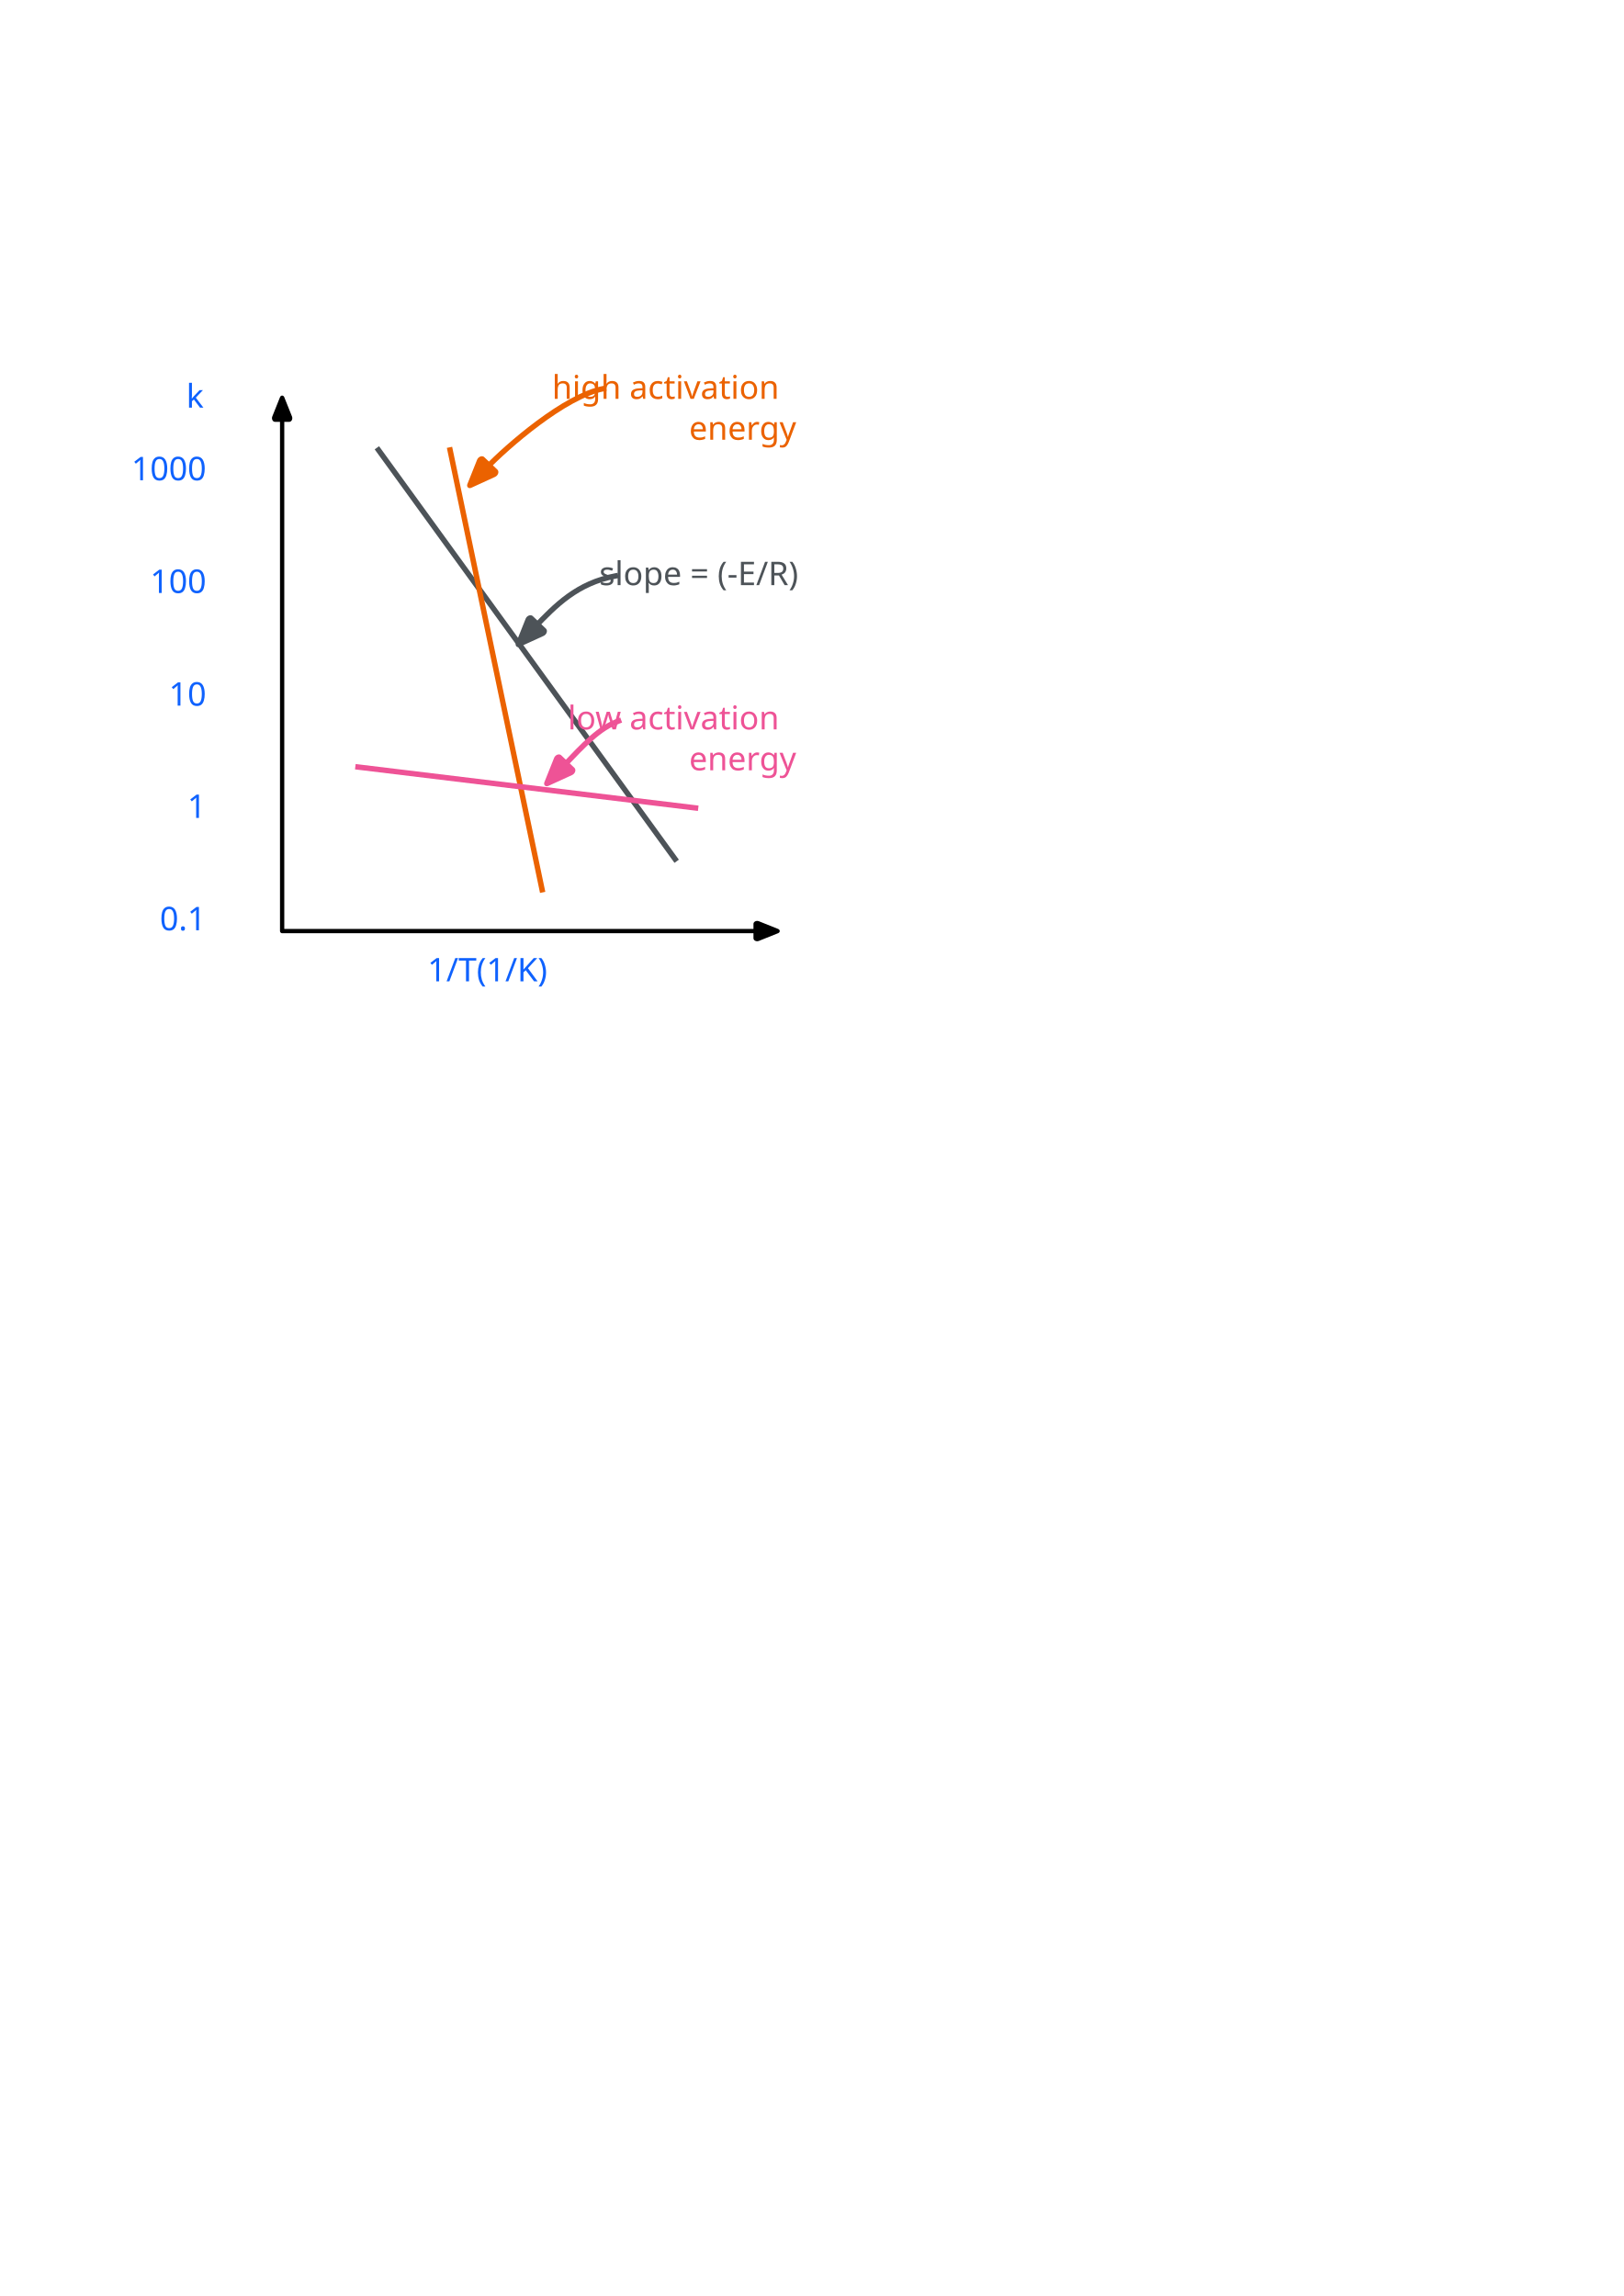
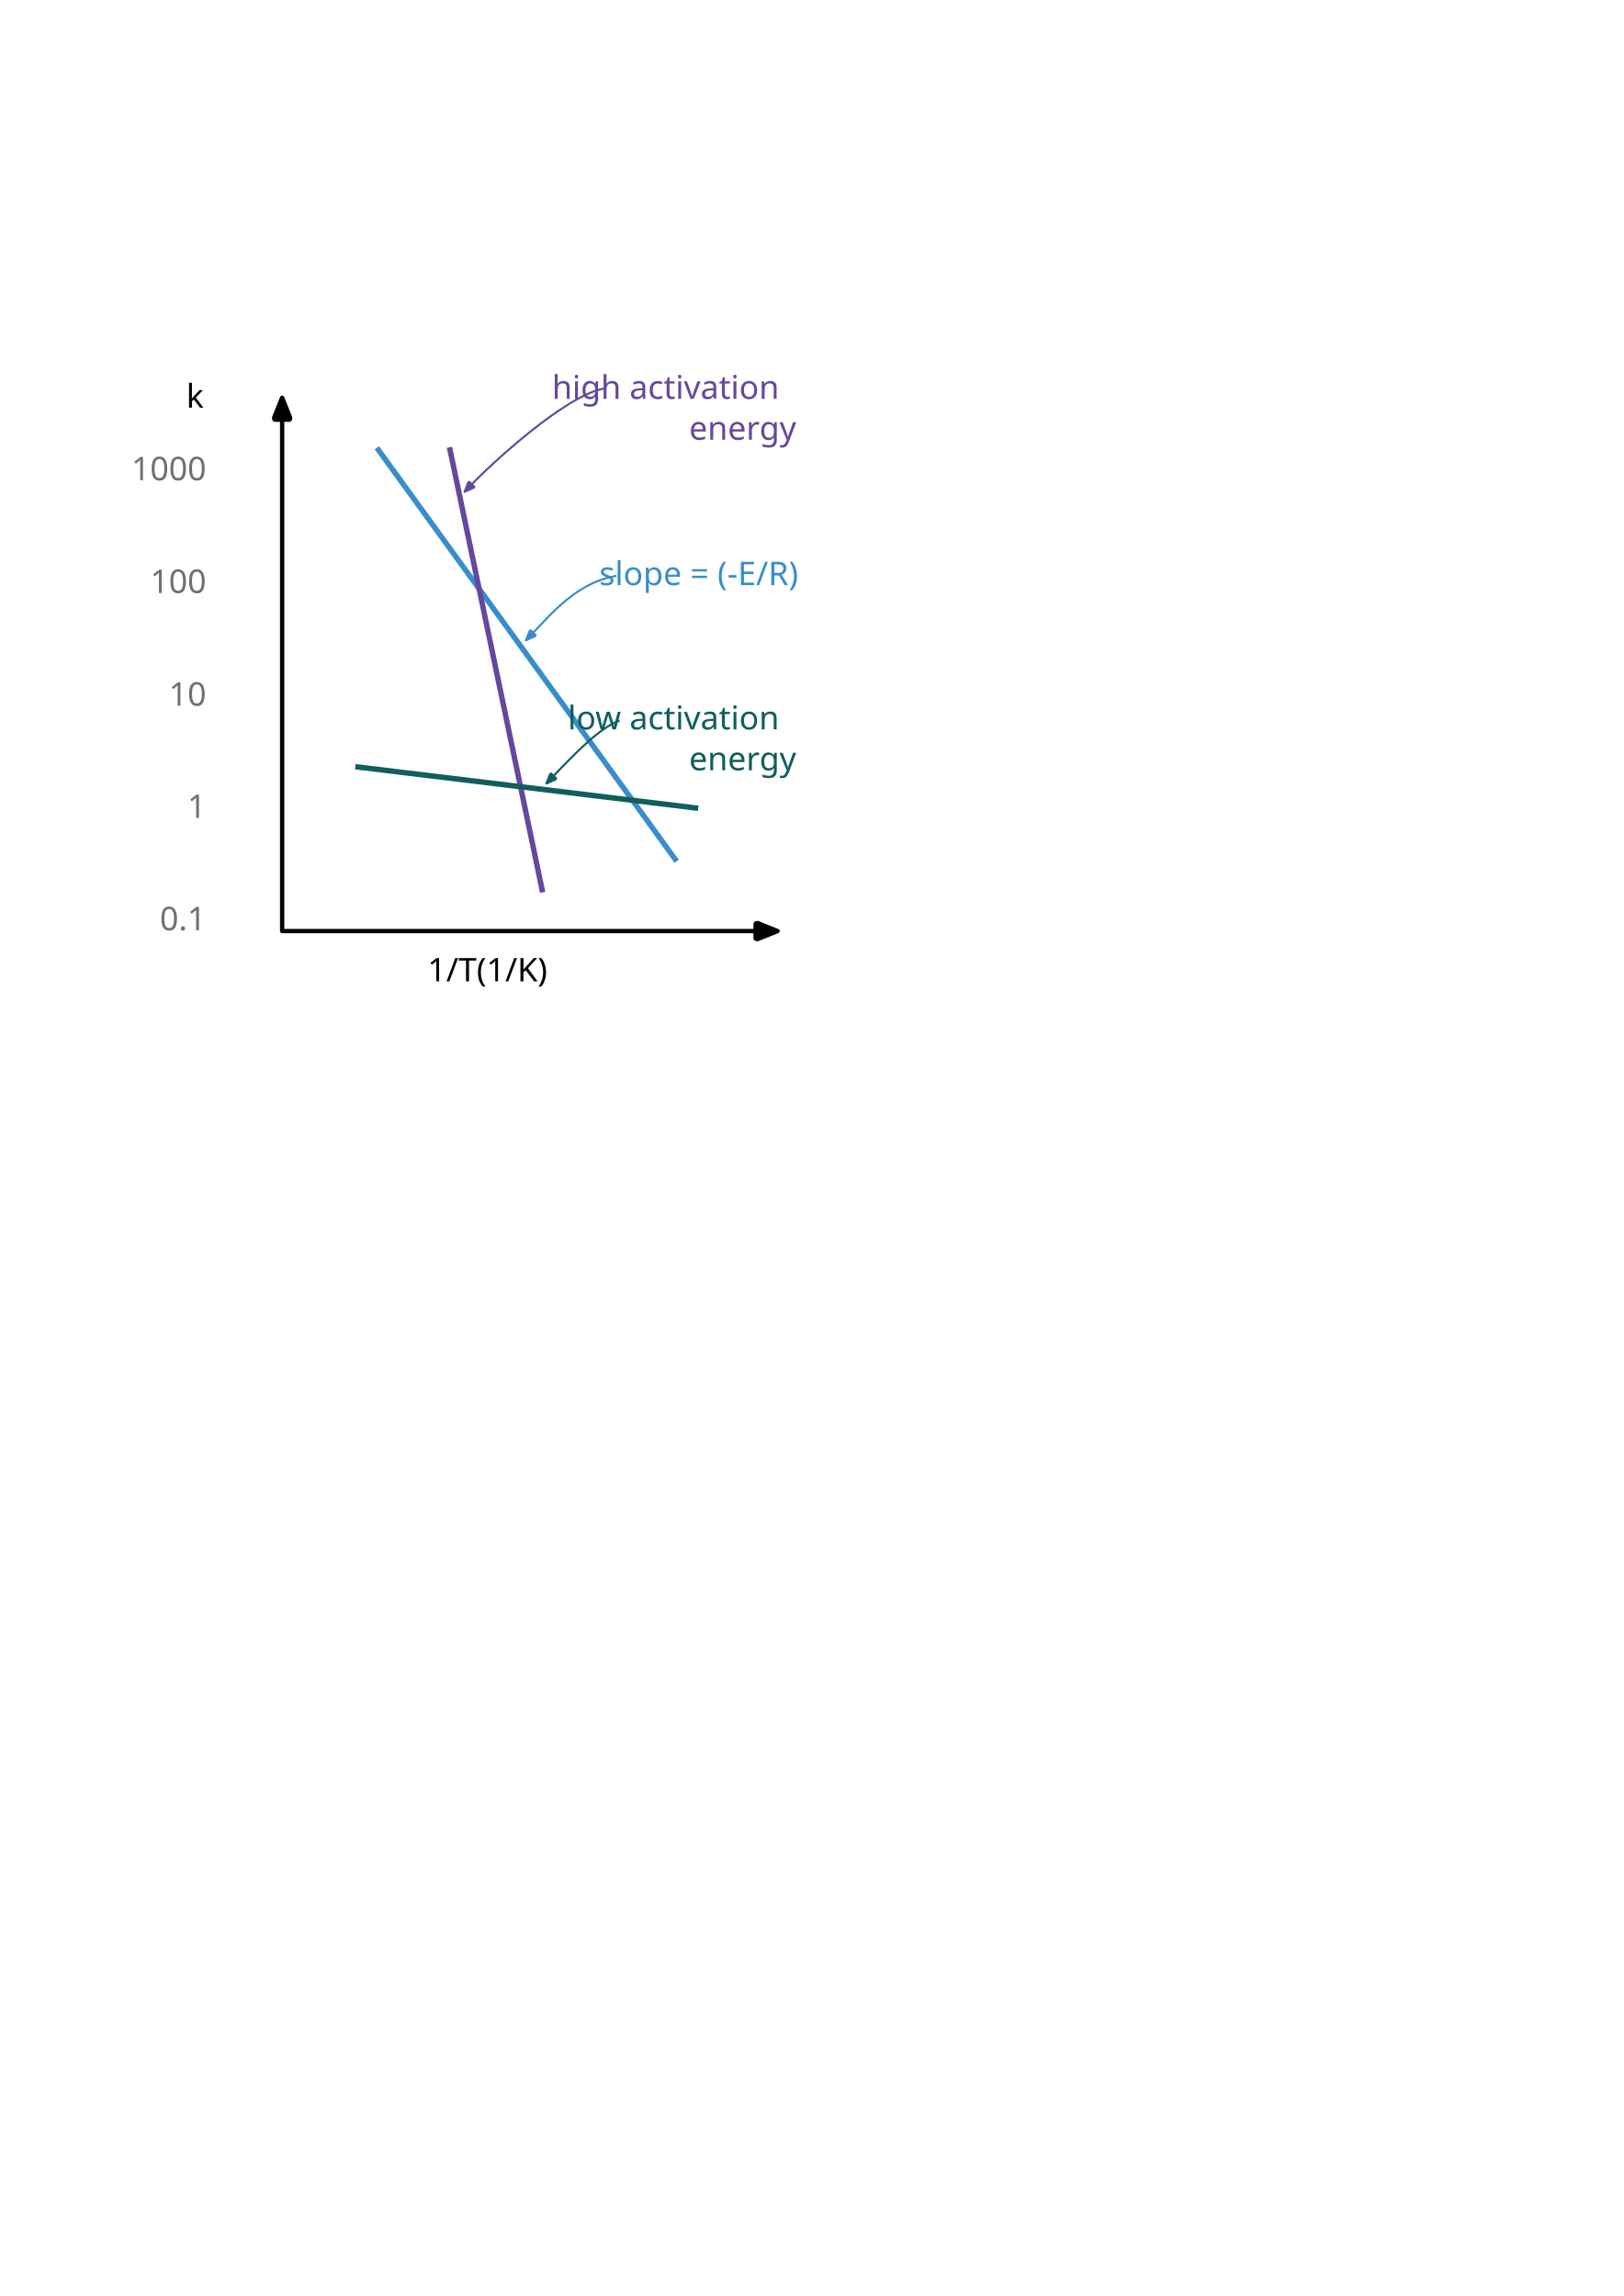
<svg xmlns="http://www.w3.org/2000/svg" width="210mm" height="297mm" viewBox="0 0 210 297" version="1.1" id="svg1">
  <defs id="defs1">
    <marker style="overflow:visible" id="marker2" refX="0" refY="0" orient="auto-start-reverse" markerWidth="1" markerHeight="0.8" viewBox="0 0 1 1" preserveAspectRatio="none">
      <path transform="scale(0.7)" d="m -0.211,-4.106 6.422,3.211 a 1,1 90 0 1 0,1.789 L -0.211,4.106 A 1.236,1.236 31.717 0 1 -2,3 v -6 a 1.236,1.236 148.283 0 1 1.789,-1.106 z" style="fill:context-stroke;fill-rule:evenodd;stroke:none" id="path2" />
    </marker>
    <marker style="overflow:visible" id="RoundedArrow" refX="0" refY="0" orient="auto-start-reverse" markerWidth="1" markerHeight="0.8" viewBox="0 0 1 1" preserveAspectRatio="none">
      <path transform="scale(0.7)" d="m -0.211,-4.106 6.422,3.211 a 1,1 90 0 1 0,1.789 L -0.211,4.106 A 1.236,1.236 31.717 0 1 -2,3 v -6 a 1.236,1.236 148.283 0 1 1.789,-1.106 z" style="fill:context-stroke;fill-rule:evenodd;stroke:none" id="path8" />
    </marker>
  </defs>
  <g id="layer1">
    <text xml:space="preserve" style="font-style:normal;font-variant:normal;font-weight:normal;font-stretch:normal;font-size:4.233px;line-height:normal;font-family:Sans;-inkscape-font-specification:'Sans, Normal';font-variant-ligatures:normal;font-variant-position:sub;font-variant-caps:normal;font-variant-numeric:normal;font-variant-east-asian:normal;text-align:end;text-decoration-color:#000000;text-anchor:end;fill:#0f62fe;stroke:none;stroke-width:0.2;stroke-linecap:square;stroke-linejoin:round;-inkscape-stroke:none;paint-order:markers fill stroke" x="81.617" y="127.738" id="text14">
      <tspan id="tspan14" style="stroke-width:0.2" x="81.617" y="127.738" />
    </text>
    <path style="fill:none;stroke:#000000;stroke-width:0.554;stroke-linecap:square;stroke-linejoin:round;-inkscape-stroke:none;marker-start:url(#RoundedArrow);marker-end:url(#marker2);paint-order:markers fill stroke" d="M 36.49,53.791 V 120.439 H 98.224" id="path1" />
-     <text xml:space="preserve" style="font-size:4.233px;line-height:normal;font-family:'IBM Plex Sans';-inkscape-font-specification:'IBM Plex Sans, Normal';text-align:end;text-decoration-color:#000000;text-anchor:end;fill:none;stroke:#0f62fe;stroke-width:0.2;stroke-linecap:square;stroke-linejoin:round;-inkscape-stroke:none;paint-order:markers fill stroke" x="31.852" y="52.733" id="text9">
-       <tspan id="tspan9" style="font-size:4.233px;fill:#0f62fe;stroke:none;stroke-width:0.2" x="31.852" y="52.733">k</tspan>
+     <text xml:space="preserve" style="font-size:4.233px;line-height:normal;font-family:'IBM Plex Sans';-inkscape-font-specification:'IBM Plex Sans, Normal';text-align:end;text-decoration-color:#000000;text-anchor:end;fill:#000000;stroke:#0f62fe;stroke-width:0.2;stroke-linecap:square;stroke-linejoin:round;-inkscape-stroke:none;paint-order:markers fill stroke;fill-opacity:1" x="31.852" y="52.733" id="text9">
+       <tspan id="tspan9" style="font-size:4.233px;fill:#000000;stroke:none;stroke-width:0.2;fill-opacity:1" x="31.852" y="52.733">k</tspan>
    </text>
-     <text xml:space="preserve" style="font-size:4.233px;line-height:normal;font-family:'IBM Plex Sans';-inkscape-font-specification:'IBM Plex Sans, Normal';text-align:end;text-decoration-color:#000000;text-anchor:end;fill:none;stroke:#0f62fe;stroke-width:0.2;stroke-linecap:square;stroke-linejoin:round;-inkscape-stroke:none;paint-order:markers fill stroke" x="76.297" y="126.949" id="text1">
-       <tspan id="tspan1" style="font-size:4.233px;fill:#0f62fe;stroke:none;stroke-width:0.2" x="76.297" y="126.949">1/T(1/K)</tspan>
+     <text xml:space="preserve" style="font-size:4.233px;line-height:normal;font-family:'IBM Plex Sans';-inkscape-font-specification:'IBM Plex Sans, Normal';text-align:end;text-decoration-color:#000000;text-anchor:end;fill:#000000;stroke:#0f62fe;stroke-width:0.2;stroke-linecap:square;stroke-linejoin:round;-inkscape-stroke:none;paint-order:markers fill stroke;fill-opacity:1" x="76.297" y="126.949" id="text1">
+       <tspan id="tspan1" style="font-size:4.233px;fill:#000000;stroke:none;stroke-width:0.2;fill-opacity:1" x="76.297" y="126.949">1/T(1/K)</tspan>
    </text>
-     <text xml:space="preserve" style="font-size:4.233px;line-height:normal;font-family:'IBM Plex Sans';-inkscape-font-specification:'IBM Plex Sans, Normal';text-align:end;text-decoration-color:#000000;text-anchor:end;fill:none;stroke:#0f62fe;stroke-width:0.2;stroke-linecap:square;stroke-linejoin:round;-inkscape-stroke:none;paint-order:markers fill stroke" x="32.184" y="91.281" id="text2">
-       <tspan id="tspan2" style="font-size:4.233px;fill:#0f62fe;stroke:none;stroke-width:0.2" x="32.184" y="91.281">10</tspan>
+     <text xml:space="preserve" style="font-size:4.233px;line-height:normal;font-family:'IBM Plex Sans';-inkscape-font-specification:'IBM Plex Sans, Normal';text-align:end;text-decoration-color:#000000;text-anchor:end;fill:#6f6f6f;stroke:#0f62fe;stroke-width:0.2;stroke-linecap:square;stroke-linejoin:round;-inkscape-stroke:none;paint-order:markers fill stroke;fill-opacity:1" x="32.184" y="91.281" id="text2">
+       <tspan id="tspan2" style="font-size:4.233px;fill:#6f6f6f;stroke:none;stroke-width:0.2;fill-opacity:1" x="32.184" y="91.281">10</tspan>
    </text>
-     <text xml:space="preserve" style="font-size:4.233px;line-height:normal;font-family:'IBM Plex Sans';-inkscape-font-specification:'IBM Plex Sans, Normal';text-align:end;text-decoration-color:#000000;text-anchor:end;fill:none;stroke:#0f62fe;stroke-width:0.2;stroke-linecap:square;stroke-linejoin:round;-inkscape-stroke:none;paint-order:markers fill stroke" x="32.184" y="76.704" id="text3">
-       <tspan id="tspan3" style="font-size:4.233px;fill:#0f62fe;stroke:none;stroke-width:0.2" x="32.184" y="76.704">100</tspan>
+     <text xml:space="preserve" style="font-size:4.233px;line-height:normal;font-family:'IBM Plex Sans';-inkscape-font-specification:'IBM Plex Sans, Normal';text-align:end;text-decoration-color:#000000;text-anchor:end;fill:#6f6f6f;stroke:#0f62fe;stroke-width:0.2;stroke-linecap:square;stroke-linejoin:round;-inkscape-stroke:none;paint-order:markers fill stroke;fill-opacity:1" x="32.184" y="76.704" id="text3">
+       <tspan id="tspan3" style="font-size:4.233px;fill:#6f6f6f;stroke:none;stroke-width:0.2;fill-opacity:1" x="32.184" y="76.704">100</tspan>
    </text>
-     <text xml:space="preserve" style="font-size:4.233px;line-height:normal;font-family:'IBM Plex Sans';-inkscape-font-specification:'IBM Plex Sans, Normal';text-align:end;text-decoration-color:#000000;text-anchor:end;fill:none;stroke:#0f62fe;stroke-width:0.2;stroke-linecap:square;stroke-linejoin:round;-inkscape-stroke:none;paint-order:markers fill stroke" x="32.154" y="105.808" id="text4">
-       <tspan id="tspan4" style="font-size:4.233px;fill:#0f62fe;stroke:none;stroke-width:0.2" x="32.154" y="105.808">1</tspan>
+     <text xml:space="preserve" style="font-size:4.233px;line-height:normal;font-family:'IBM Plex Sans';-inkscape-font-specification:'IBM Plex Sans, Normal';text-align:end;text-decoration-color:#000000;text-anchor:end;fill:#6f6f6f;stroke:#0f62fe;stroke-width:0.2;stroke-linecap:square;stroke-linejoin:round;-inkscape-stroke:none;paint-order:markers fill stroke;fill-opacity:1" x="32.154" y="105.808" id="text4">
+       <tspan id="tspan4" style="font-size:4.233px;fill:#6f6f6f;stroke:none;stroke-width:0.2;fill-opacity:1" x="32.154" y="105.808">1</tspan>
    </text>
-     <text xml:space="preserve" style="font-size:4.233px;line-height:normal;font-family:'IBM Plex Sans';-inkscape-font-specification:'IBM Plex Sans, Normal';text-align:end;text-decoration-color:#000000;text-anchor:end;fill:none;stroke:#0f62fe;stroke-width:0.2;stroke-linecap:square;stroke-linejoin:round;-inkscape-stroke:none;paint-order:markers fill stroke" x="32.154" y="120.335" id="text5">
-       <tspan id="tspan5" style="font-size:4.233px;fill:#0f62fe;stroke:none;stroke-width:0.2" x="32.154" y="120.335">0.1</tspan>
+     <text xml:space="preserve" style="font-size:4.233px;line-height:normal;font-family:'IBM Plex Sans';-inkscape-font-specification:'IBM Plex Sans, Normal';text-align:end;text-decoration-color:#000000;text-anchor:end;fill:#6f6f6f;stroke:#0f62fe;stroke-width:0.2;stroke-linecap:square;stroke-linejoin:round;-inkscape-stroke:none;paint-order:markers fill stroke;fill-opacity:1" x="32.154" y="120.335" id="text5">
+       <tspan id="tspan5" style="font-size:4.233px;fill:#6f6f6f;stroke:none;stroke-width:0.2;fill-opacity:1" x="32.154" y="120.335">0.1</tspan>
    </text>
-     <text xml:space="preserve" style="font-size:4.233px;line-height:normal;font-family:'IBM Plex Sans';-inkscape-font-specification:'IBM Plex Sans, Normal';text-align:end;text-decoration-color:#000000;text-anchor:end;fill:none;stroke:#0f62fe;stroke-width:0.2;stroke-linecap:square;stroke-linejoin:round;-inkscape-stroke:none;paint-order:markers fill stroke" x="32.184" y="62.126" id="text6">
-       <tspan id="tspan6" style="font-size:4.233px;fill:#0f62fe;stroke:none;stroke-width:0.2" x="32.184" y="62.126">1000</tspan>
+     <text xml:space="preserve" style="font-size:4.233px;line-height:normal;font-family:'IBM Plex Sans';-inkscape-font-specification:'IBM Plex Sans, Normal';text-align:end;text-decoration-color:#000000;text-anchor:end;fill:#6f6f6f;stroke:#0f62fe;stroke-width:0.2;stroke-linecap:square;stroke-linejoin:round;-inkscape-stroke:none;paint-order:markers fill stroke;fill-opacity:1" x="32.184" y="62.126" id="text6">
+       <tspan id="tspan6" style="font-size:4.233px;fill:#6f6f6f;stroke:none;stroke-width:0.2;fill-opacity:1" x="32.184" y="62.126">1000</tspan>
    </text>
-     <path style="fill:none;stroke:#4d5358;stroke-width:0.7;stroke-linecap:square;stroke-linejoin:round;stroke-dasharray:none;stroke-dashoffset:0.34;paint-order:markers fill stroke" d="M 48.948,58.208 87.312,111.125" id="path6" />
-     <path style="fill:none;stroke:#eb6200;stroke-width:0.7;stroke-linecap:square;stroke-linejoin:round;stroke-dasharray:none;stroke-dashoffset:0.34;paint-order:markers fill stroke" d="m 58.208,58.208 11.906,56.885 v 0" id="path7" />
-     <path style="fill:none;stroke:#ee5396;stroke-width:0.7;stroke-linecap:square;stroke-linejoin:round;stroke-dasharray:none;stroke-dashoffset:0.34;paint-order:markers fill stroke" d="m 46.302,99.219 43.656,5.292 v 0" id="path9" />
-     <text xml:space="preserve" style="font-size:4.233px;line-height:normal;font-family:'IBM Plex Sans';-inkscape-font-specification:'IBM Plex Sans, Normal';text-align:end;text-decoration-color:#000000;text-anchor:end;fill:#4d5358;stroke:#0f62fe;stroke-width:0.2;stroke-linecap:square;stroke-linejoin:round;-inkscape-stroke:none;paint-order:markers fill stroke" x="108.759" y="75.687" id="text10">
-       <tspan id="tspan10" style="font-size:4.233px;fill:#4d5358;stroke:none;stroke-width:0.2" x="108.759" y="75.687">slope = (-E/R)</tspan>
+     <path style="fill:none;stroke:#388ecc;stroke-width:0.7;stroke-linecap:square;stroke-linejoin:round;stroke-dasharray:none;stroke-dashoffset:0.34;paint-order:markers fill stroke;stroke-opacity:1" d="M 48.948,58.208 87.312,111.125" id="path6" />
+     <path style="fill:none;stroke:#65489d;stroke-width:0.7;stroke-linecap:square;stroke-linejoin:round;stroke-dasharray:none;stroke-dashoffset:0.34;paint-order:markers fill stroke;stroke-opacity:1" d="m 58.208,58.208 11.906,56.885 v 0" id="path7" />
+     <path style="fill:none;stroke:#105e5d;stroke-width:0.7;stroke-linecap:square;stroke-linejoin:round;stroke-dasharray:none;stroke-dashoffset:0.34;paint-order:markers fill stroke;stroke-opacity:1" d="m 46.302,99.219 43.656,5.292 v 0" id="path9" />
+     <text xml:space="preserve" style="font-size:4.233px;line-height:normal;font-family:'IBM Plex Sans';-inkscape-font-specification:'IBM Plex Sans, Normal';text-align:end;text-decoration-color:#000000;text-anchor:end;fill:#388ecc;stroke:#0f62fe;stroke-width:0.2;stroke-linecap:square;stroke-linejoin:round;-inkscape-stroke:none;paint-order:markers fill stroke;fill-opacity:1" x="108.759" y="75.687" id="text10">
+       <tspan id="tspan10" style="font-size:4.233px;fill:#388ecc;stroke:none;stroke-width:0.2;fill-opacity:1" x="108.759" y="75.687">slope = (-E/R)</tspan>
    </text>
-     <text xml:space="preserve" style="font-size:4.233px;line-height:normal;font-family:'IBM Plex Sans';-inkscape-font-specification:'IBM Plex Sans, Normal';text-align:end;text-decoration-color:#000000;text-anchor:end;fill:#ee5396;stroke:#0f62fe;stroke-width:0.2;stroke-linecap:square;stroke-linejoin:round;-inkscape-stroke:none;paint-order:markers fill stroke" x="108.479" y="94.353" id="text11">
-       <tspan id="tspan11" style="font-size:4.233px;fill:#ee5396;stroke:none;stroke-width:0.2" x="108.479" y="94.353">low activation</tspan>
-       <tspan style="font-size:4.233px;fill:#ee5396;stroke:none;stroke-width:0.2" x="108.479" y="99.644" id="tspan12">energy</tspan>
+     <text xml:space="preserve" style="font-size:4.233px;line-height:normal;font-family:'IBM Plex Sans';-inkscape-font-specification:'IBM Plex Sans, Normal';text-align:end;text-decoration-color:#000000;text-anchor:end;fill:#105e5d;stroke:#0f62fe;stroke-width:0.2;stroke-linecap:square;stroke-linejoin:round;-inkscape-stroke:none;paint-order:markers fill stroke;fill-opacity:1" x="108.479" y="94.353" id="text11">
+       <tspan id="tspan11" style="font-size:4.233px;fill:#105e5d;stroke:none;stroke-width:0.2;fill-opacity:1" x="108.479" y="94.353">low activation</tspan>
+       <tspan style="font-size:4.233px;fill:#105e5d;stroke:none;stroke-width:0.2;fill-opacity:1" x="108.479" y="99.644" id="tspan12">energy</tspan>
    </text>
-     <text xml:space="preserve" style="font-size:4.233px;line-height:normal;font-family:'IBM Plex Sans';-inkscape-font-specification:'IBM Plex Sans, Normal';text-align:end;text-decoration-color:#000000;text-anchor:end;fill:#eb6200;stroke:#0f62fe;stroke-width:0.2;stroke-linecap:square;stroke-linejoin:round;-inkscape-stroke:none;paint-order:markers fill stroke" x="108.479" y="51.594" id="text15">
-       <tspan id="tspan13" style="font-size:4.233px;fill:#eb6200;stroke:none;stroke-width:0.2" x="108.479" y="51.594">high activation</tspan>
-       <tspan style="font-size:4.233px;fill:#eb6200;stroke:none;stroke-width:0.2" x="108.479" y="56.885" id="tspan15">energy</tspan>
+     <text xml:space="preserve" style="font-size:4.233px;line-height:normal;font-family:'IBM Plex Sans';-inkscape-font-specification:'IBM Plex Sans, Normal';text-align:end;text-decoration-color:#000000;text-anchor:end;fill:#65489d;stroke:#0f62fe;stroke-width:0.2;stroke-linecap:square;stroke-linejoin:round;-inkscape-stroke:none;paint-order:markers fill stroke;fill-opacity:1" x="108.479" y="51.594" id="text15">
+       <tspan id="tspan13" style="font-size:4.233px;fill:#65489d;stroke:none;stroke-width:0.2;fill-opacity:1" x="108.479" y="51.594">high activation</tspan>
+       <tspan style="font-size:4.233px;fill:#65489d;stroke:none;stroke-width:0.2;fill-opacity:1" x="108.479" y="56.885" id="tspan15">energy</tspan>
    </text>
-     <path style="fill:none;stroke:#4d5358;stroke-width:0.7;stroke-linecap:square;stroke-linejoin:round;stroke-dasharray:none;stroke-dashoffset:0.34;marker-end:url(#RoundedArrow);paint-order:markers fill stroke" d="m 79.603,74.501 c -4.954,0.928 -7.755,3.808 -10.523,6.716" id="path15" />
-     <path style="fill:none;stroke:#eb6200;stroke-width:0.7;stroke-linecap:square;stroke-linejoin:round;stroke-dasharray:none;stroke-dashoffset:0.34;marker-end:url(#RoundedArrow);paint-order:markers fill stroke" d="M 78.052,50.271 C 73.098,51.199 65.571,57.74 62.802,60.649" id="path16" />
-     <path style="fill:none;stroke:#ee5396;stroke-width:0.7;stroke-linecap:square;stroke-linejoin:round;stroke-dasharray:none;stroke-dashoffset:0.34;marker-end:url(#RoundedArrow);paint-order:markers fill stroke" d="m 80.011,93.262 c -2.502,0.914 -4.482,3.048 -7.251,5.956" id="path17" />
+     <path style="fill:none;stroke:#388ecc;stroke-width:0.265;stroke-linecap:square;stroke-linejoin:round;stroke-dasharray:none;stroke-dashoffset:0.34;stroke-opacity:1;marker-end:url(#RoundedArrow);paint-order:markers fill stroke" d="m 79.603,74.501 c -4.954,0.928 -8.043,4.611 -10.811,7.519" id="path15" />
+     <path style="fill:none;stroke:#65489d;stroke-width:0.265;stroke-linecap:square;stroke-linejoin:round;stroke-dasharray:none;stroke-dashoffset:0.34;stroke-opacity:1;marker-end:url(#RoundedArrow);paint-order:markers fill stroke" d="M 78.052,50.271 C 73.098,51.199 63.623,59.907 60.854,62.815" id="path16" />
+     <path style="fill:none;stroke:#105e5d;stroke-width:0.265;stroke-linecap:square;stroke-linejoin:round;stroke-dasharray:none;stroke-dashoffset:0.34;marker-end:url(#RoundedArrow);paint-order:markers fill stroke;stroke-opacity:1" d="m 80.011,93.262 c -2.502,0.914 -5.805,4.371 -8.574,7.279" id="path17" />
+     <rect style="display:inline;fill:#000000;stroke:none;stroke-width:0.265px;-inkscape-stroke:none;paint-order:markers fill stroke" id="rect1" width="13.229" height="14.552" x="0.141" y="-15.875" />
+     <rect style="display:inline;fill:#65489d;fill-opacity:1;stroke:none;stroke-width:0.265px;-inkscape-stroke:none;paint-order:markers fill stroke" id="rect2" width="13.229" height="14.552" x="13.666" y="-15.875" />
+     <rect style="display:inline;fill:#388ecc;stroke:none;stroke-width:0.265px;-inkscape-stroke:none;paint-order:markers fill stroke" id="rect3" width="13.229" height="14.552" x="-40.42" y="-15.875" transform="scale(-1,1)" />
+     <rect style="display:inline;fill:#105e5d;fill-opacity:1;stroke:none;stroke-width:0.265px;-inkscape-stroke:none;paint-order:markers fill stroke" id="rect4" width="13.229" height="14.552" x="40.715" y="-15.875" />
+     <rect style="display:inline;fill:#9f1d54;fill-opacity:1;stroke:none;stroke-width:0.265px;-inkscape-stroke:none;paint-order:markers fill stroke" id="rect5" width="13.229" height="14.552" x="54.24" y="-15.875" />
+     <rect style="display:inline;fill:#4d1013;fill-opacity:1;stroke:none;stroke-width:0.265px;-inkscape-stroke:none;paint-order:markers fill stroke" id="rect6" width="13.229" height="14.552" x="67.764" y="-15.875" />
+     <rect style="display:inline;fill:#f04e58;fill-opacity:1;stroke:none;stroke-width:0.265px;-inkscape-stroke:none;paint-order:markers fill stroke" id="rect7" width="13.229" height="14.552" x="81.289" y="-15.875" />
+     <rect style="display:inline;fill:#148040;fill-opacity:1;stroke:none;stroke-width:0.265px;-inkscape-stroke:none;paint-order:markers fill stroke" id="rect8" width="13.229" height="14.552" x="94.813" y="-15.875" />
+     <rect style="display:inline;fill:#6f6f6f;fill-opacity:1;stroke:none;stroke-width:0.265px;-inkscape-stroke:none;paint-order:markers fill stroke" id="rect9" width="13.229" height="14.552" x="108.479" y="-15.875" />
  </g>
</svg>
